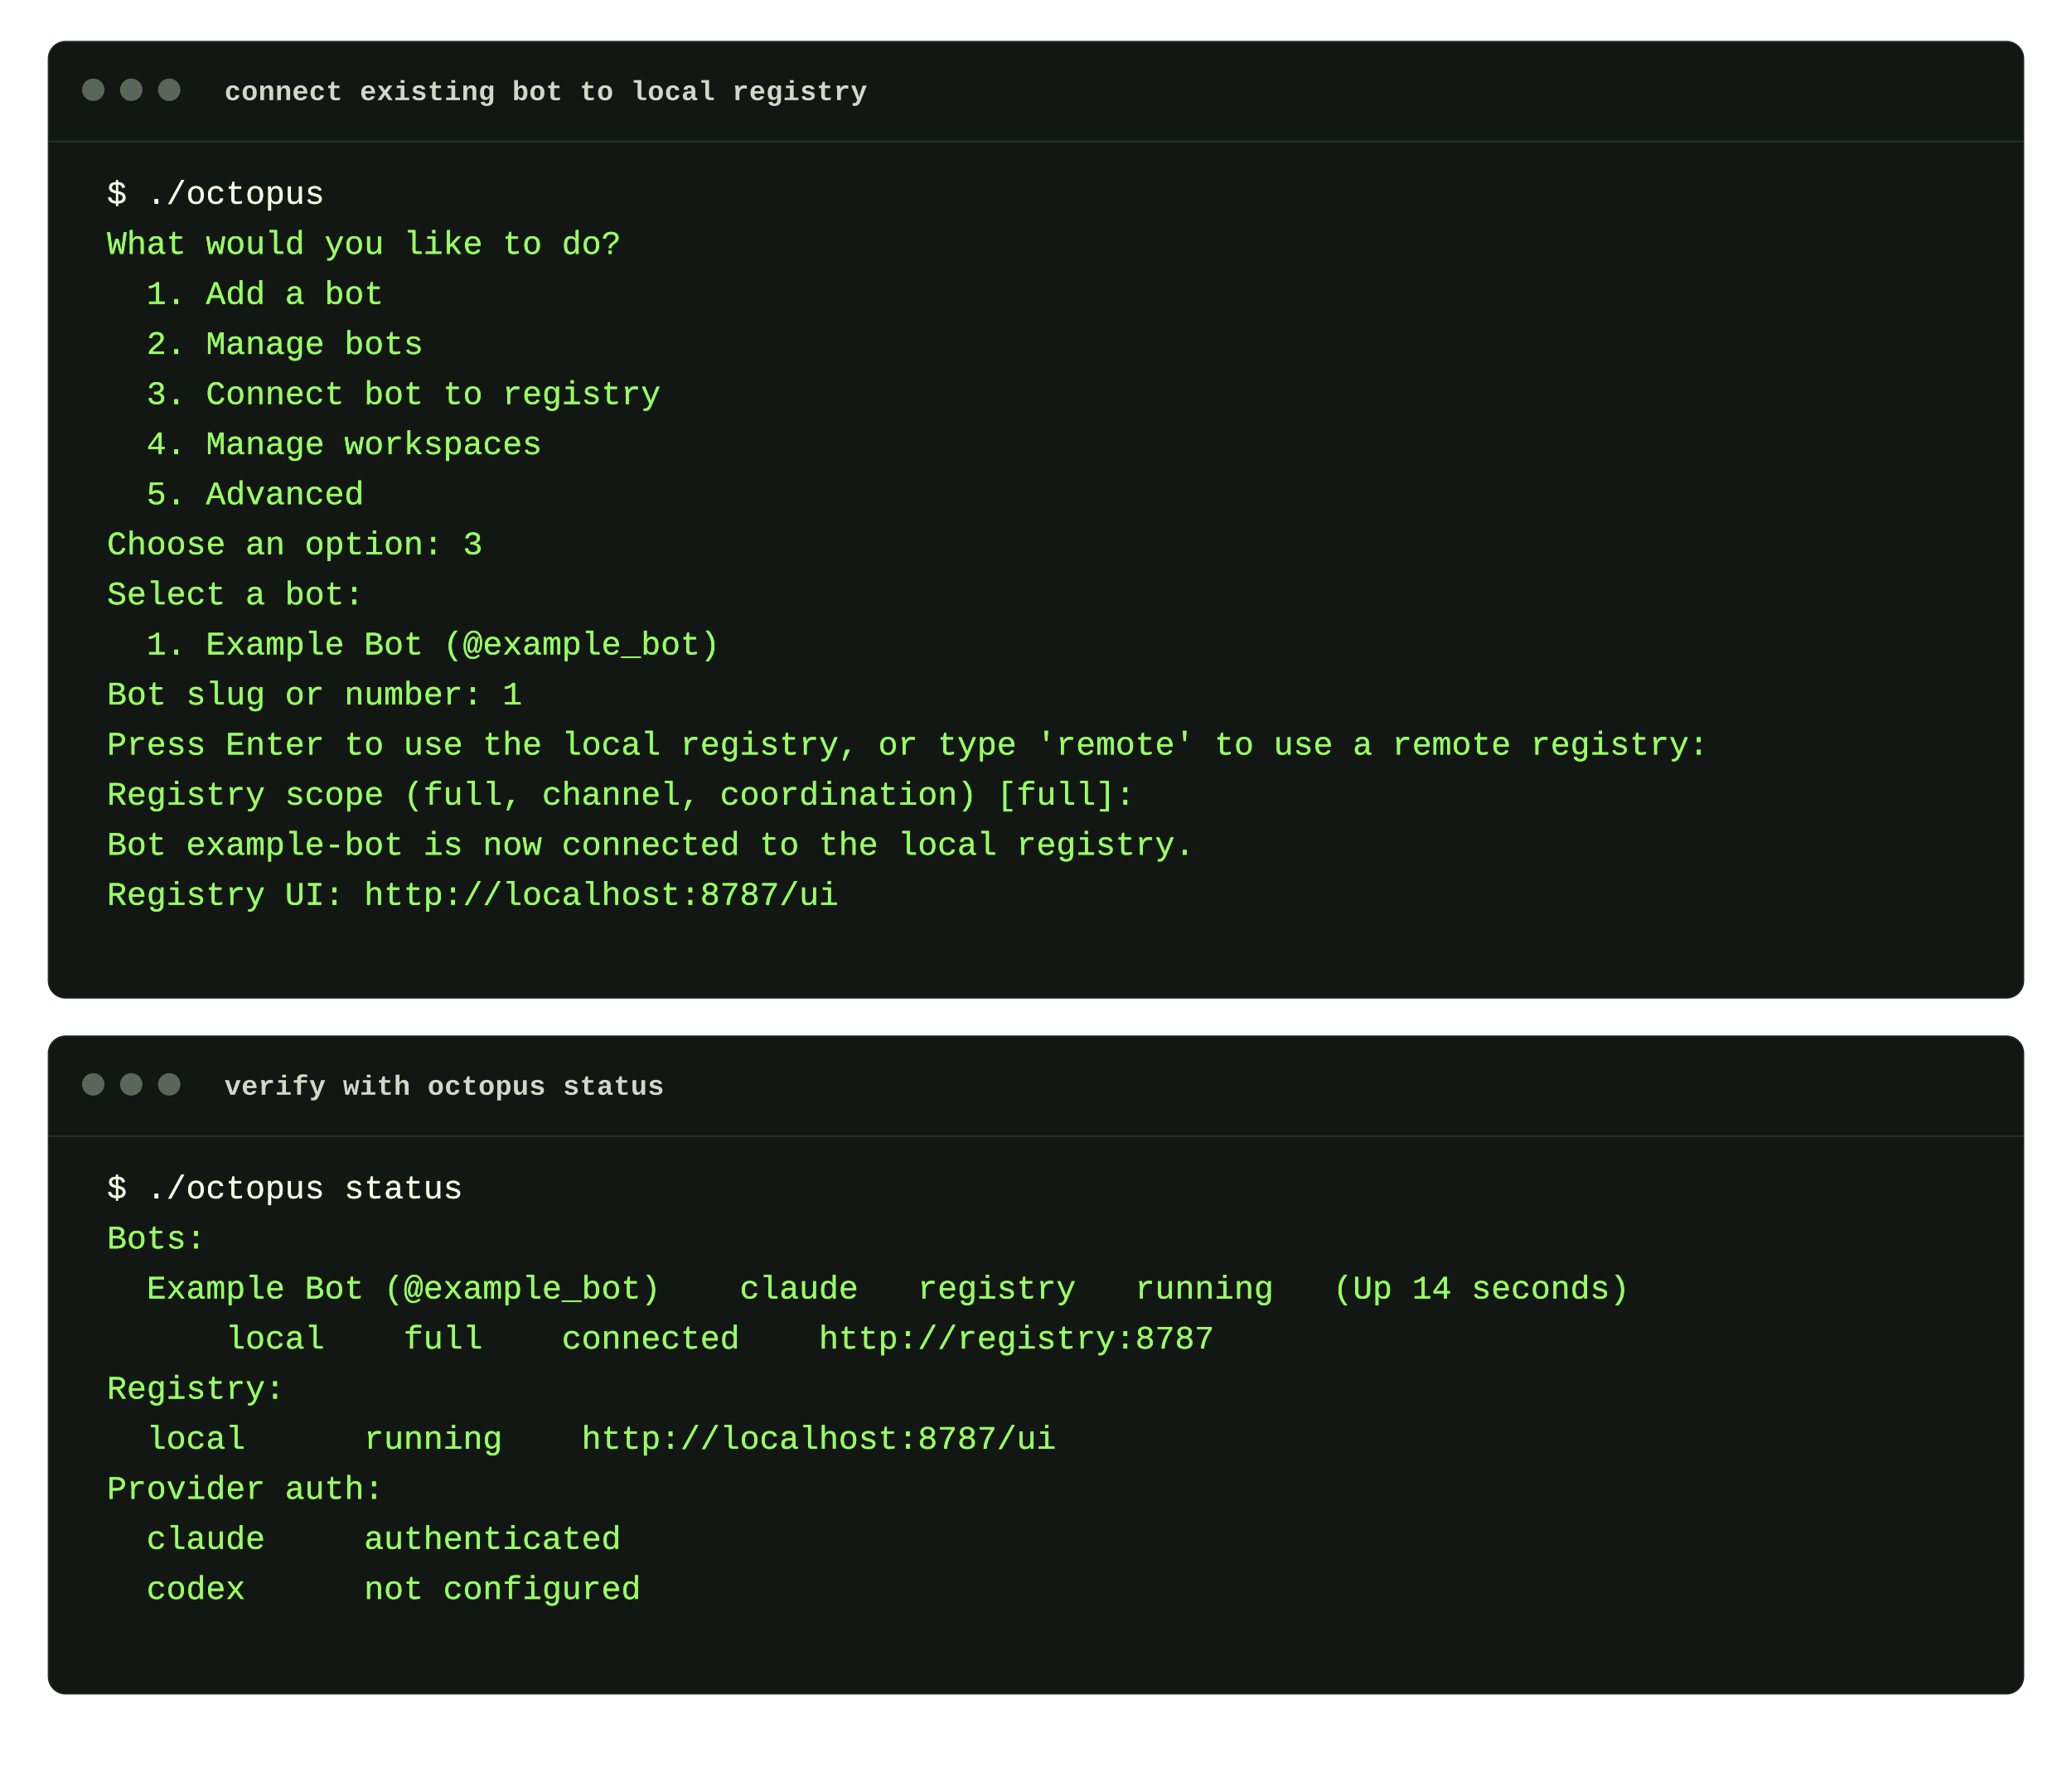
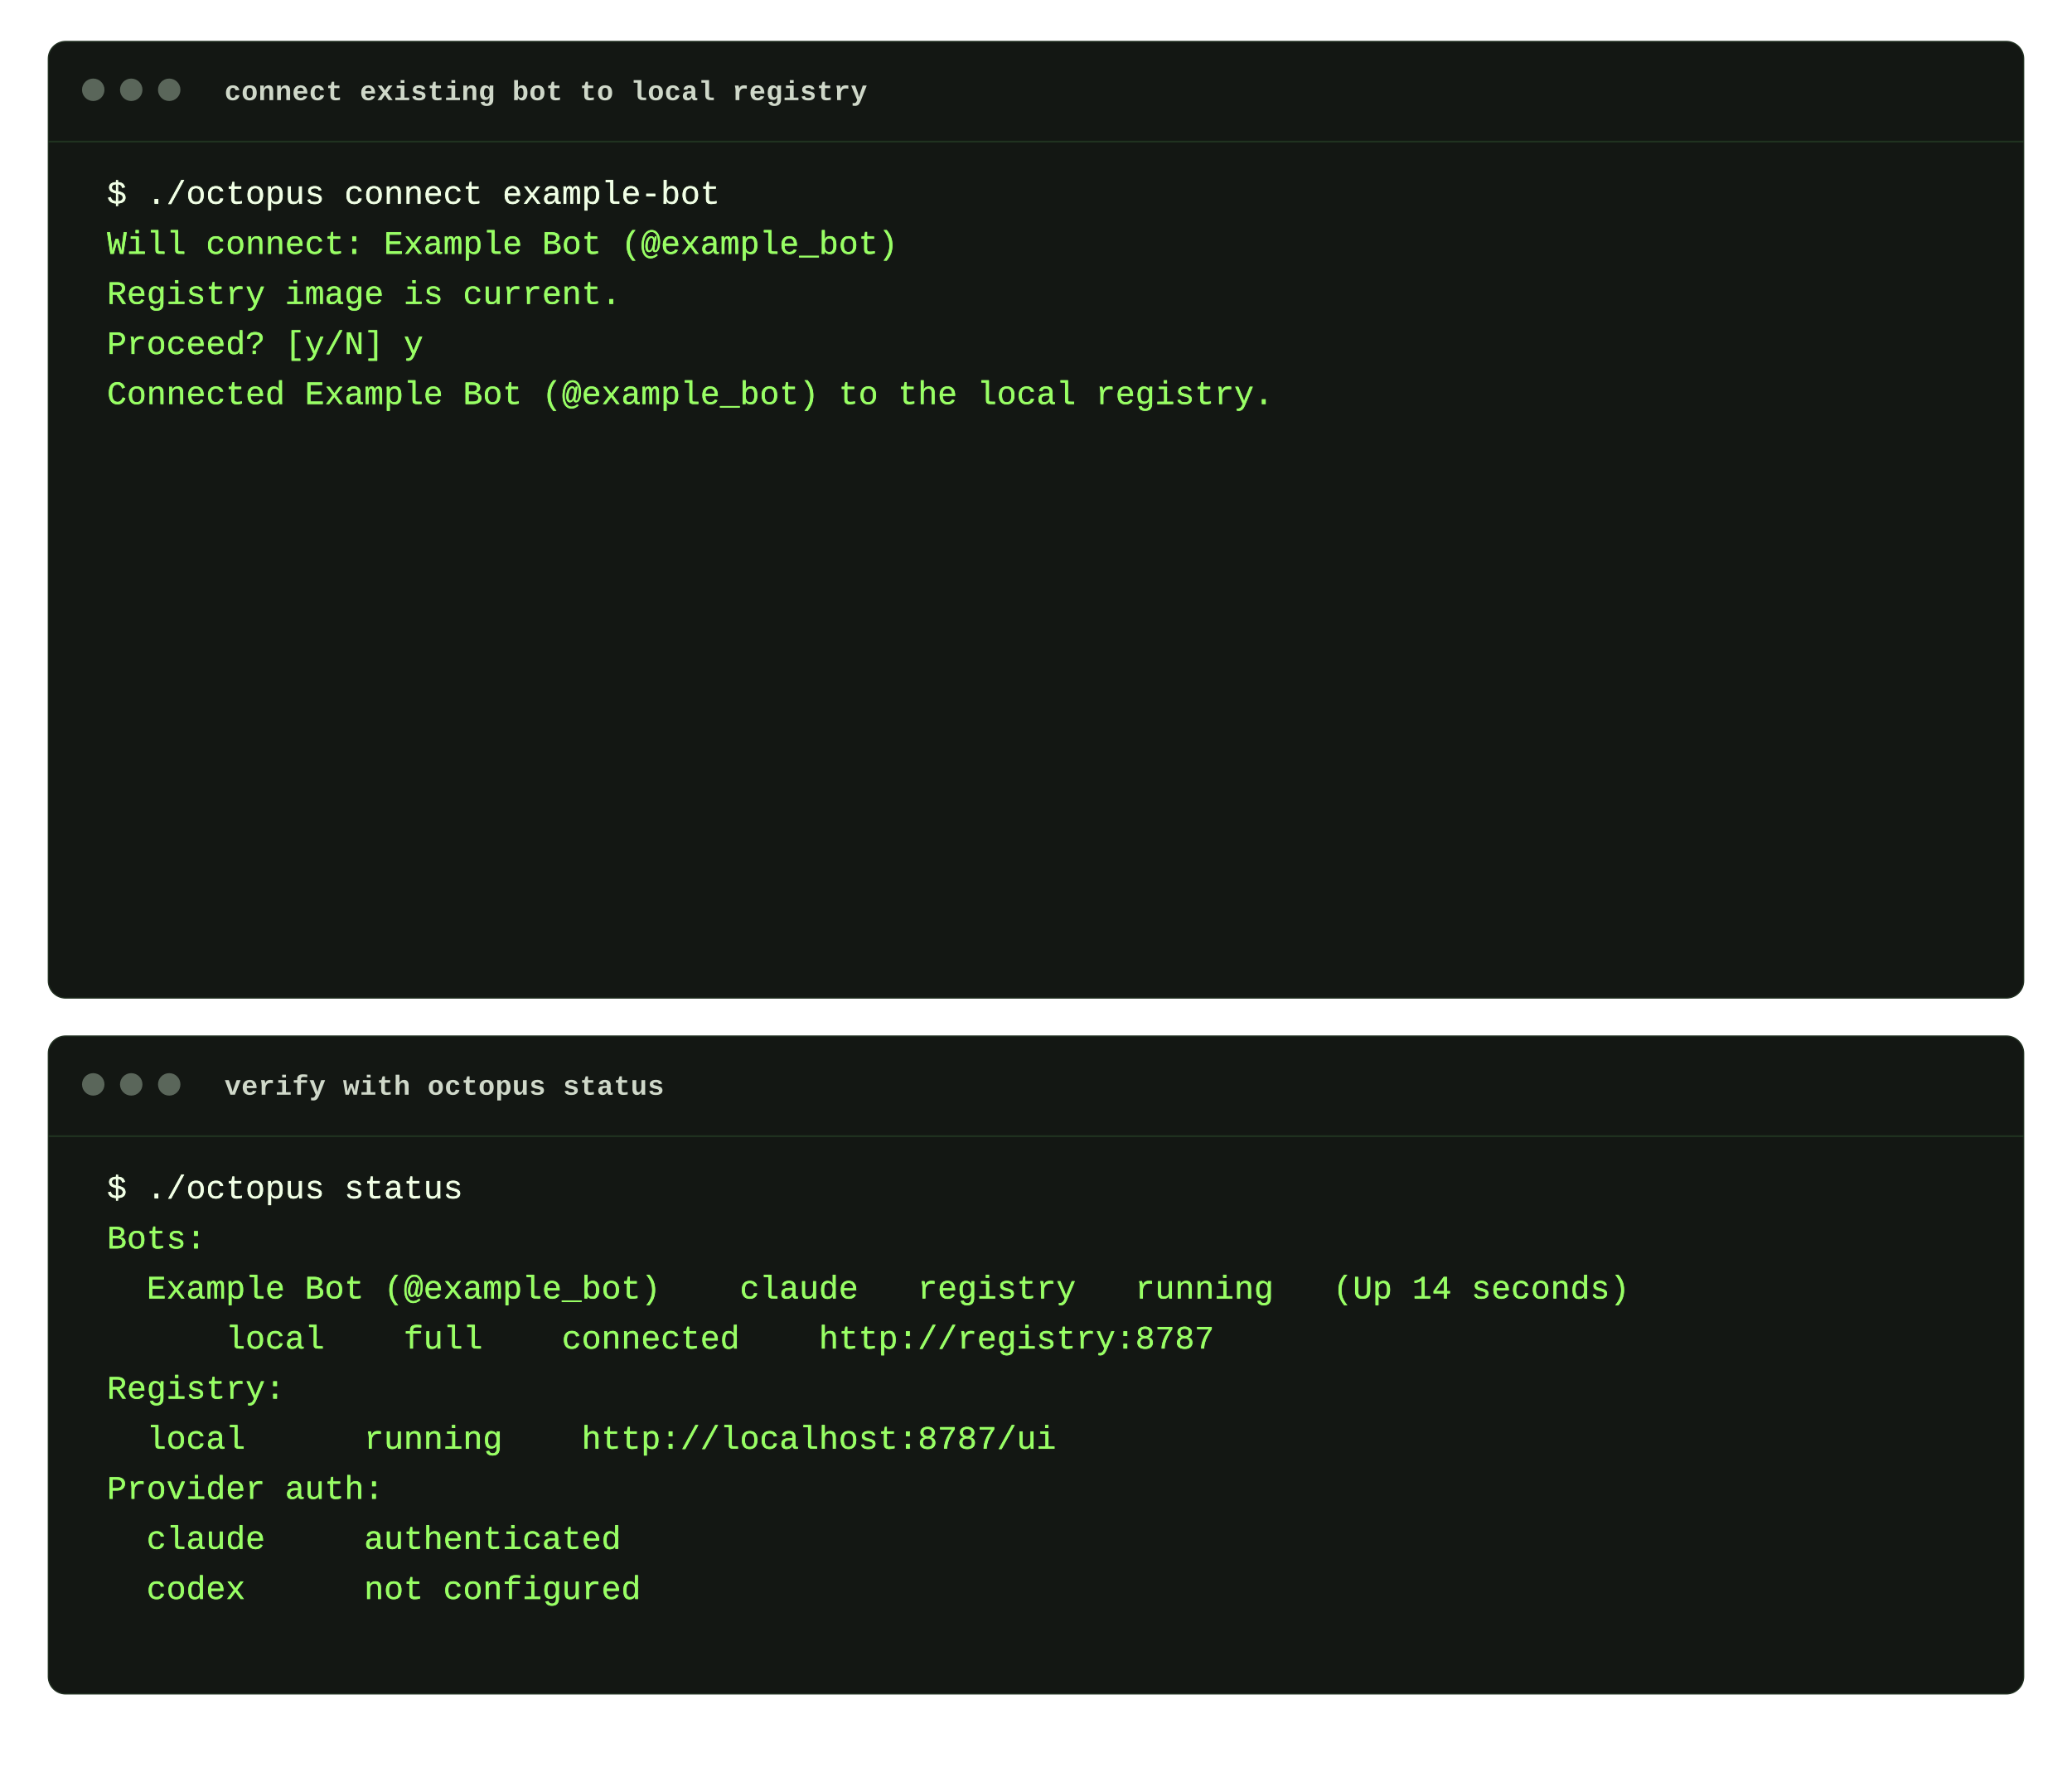
<svg xmlns="http://www.w3.org/2000/svg" width="1200" height="1029" viewBox="0 0 1200 1029" role="img" aria-labelledby="title desc">
  <style>
    .panel { fill: #131713; stroke: #223122; stroke-width: 0.7; }
    .rule { stroke: #274227; stroke-width: 1; opacity: 0.65; }
    .dot { fill: #5a665a; }
    .label { fill: #cfd8c9; font: 600 16px "IBM Plex Mono", "SFMono-Regular", Menlo, Monaco, Consolas, "Liberation Mono", monospace; letter-spacing: 0.2px; }
    .line { fill: #98ff64; font: 19px "IBM Plex Mono", "SFMono-Regular", Menlo, Monaco, Consolas, "Liberation Mono", monospace; letter-spacing: 0.05px; }
    .glow-copy { opacity: 0.42; filter: url(#crt-glow); }
    .prompt { fill: #f1ffe6; }
  </style>
  <defs>
    <filter id="crt-glow" x="-20%" y="-20%" width="140%" height="140%">
      <feGaussianBlur stdDeviation="0.6" result="blur" />
      <feColorMatrix in="blur" type="matrix" values="0 0 0 0 0.55 0 0 0 0 1 0 0 0 0 0.35 0 0 0 0.45 0" result="glow" />
      <feMerge>
        <feMergeNode in="glow" />
      </feMerge>
    </filter>
  </defs>
  <g transform="translate(28 24)">
    <rect class="panel" x="0" y="0" width="1144" height="554" rx="10" />
    <circle class="dot" cx="26" cy="28" r="6.5" />
    <circle class="dot" cx="48" cy="28" r="6.5" />
    <circle class="dot" cx="70" cy="28" r="6.5" />
    <text class="label" x="102" y="34">connect existing bot to local registry</text>
    <line class="rule" x1="0" y1="58" x2="1144" y2="58" />
    <g id="copy-connect-local">
      <text class="line" xml:space="preserve">
-         <tspan class="prompt" x="34" y="94">$ ./octopus</tspan>
-         <tspan x="34" dy="29">What would you like to do?</tspan>
-         <tspan x="34" dy="29">  1. Add a bot</tspan>
-         <tspan x="34" dy="29">  2. Manage bots</tspan>
-         <tspan x="34" dy="29">  3. Connect bot to registry</tspan>
-         <tspan x="34" dy="29">  4. Manage workspaces</tspan>
-         <tspan x="34" dy="29">  5. Advanced</tspan>
-         <tspan x="34" dy="29">Choose an option: 3</tspan>
-         <tspan x="34" dy="29" />
-         <tspan x="34" dy="29">Select a bot:</tspan>
-         <tspan x="34" dy="29">  1. Example Bot (@example_bot)</tspan>
-         <tspan x="34" dy="29">Bot slug or number: 1</tspan>
-         <tspan x="34" dy="29">Press Enter to use the local registry, or type 'remote' to use a remote registry:</tspan>
-         <tspan x="34" dy="29">Registry scope (full, channel, coordination) [full]:</tspan>
-         <tspan x="34" dy="29">Bot example-bot is now connected to the local registry.</tspan>
-         <tspan x="34" dy="29">Registry UI: http://localhost:8787/ui</tspan>
+         <tspan class="prompt" x="34" y="94">$ ./octopus connect example-bot</tspan>
+         <tspan x="34" dy="29">Will connect: Example Bot (@example_bot)</tspan>
+         <tspan x="34" dy="29">Registry image is current.</tspan>
+         <tspan x="34" dy="29">Proceed? [y/N] y</tspan>
+         <tspan x="34" dy="29">Connected Example Bot (@example_bot) to the local registry.</tspan>
      </text>
    </g>
    <use href="#copy-connect-local" class="glow-copy" />
    <use href="#copy-connect-local" />
    <rect class="panel" x="0" y="576" width="1144" height="381" rx="10" />
    <circle class="dot" cx="26" cy="604" r="6.5" />
    <circle class="dot" cx="48" cy="604" r="6.5" />
    <circle class="dot" cx="70" cy="604" r="6.5" />
    <text class="label" x="102" y="610">verify with octopus status</text>
    <line class="rule" x1="0" y1="634" x2="1144" y2="634" />
    <g id="copy-connect-local-status">
      <text class="line" xml:space="preserve">
        <tspan class="prompt" x="34" y="670">$ ./octopus status</tspan>
        <tspan x="34" dy="29">Bots:</tspan>
        <tspan x="34" dy="29">  Example Bot (@example_bot)    claude   registry   running   (Up 14 seconds)</tspan>
        <tspan x="34" dy="29">      local    full    connected    http://registry:8787</tspan>
        <tspan x="34" dy="29" />
        <tspan x="34" dy="29">Registry:</tspan>
        <tspan x="34" dy="29">  local      running    http://localhost:8787/ui</tspan>
        <tspan x="34" dy="29" />
        <tspan x="34" dy="29">Provider auth:</tspan>
        <tspan x="34" dy="29">  claude     authenticated</tspan>
        <tspan x="34" dy="29">  codex      not configured</tspan>
      </text>
    </g>
    <use href="#copy-connect-local-status" class="glow-copy" />
    <use href="#copy-connect-local-status" />
  </g>
</svg>
